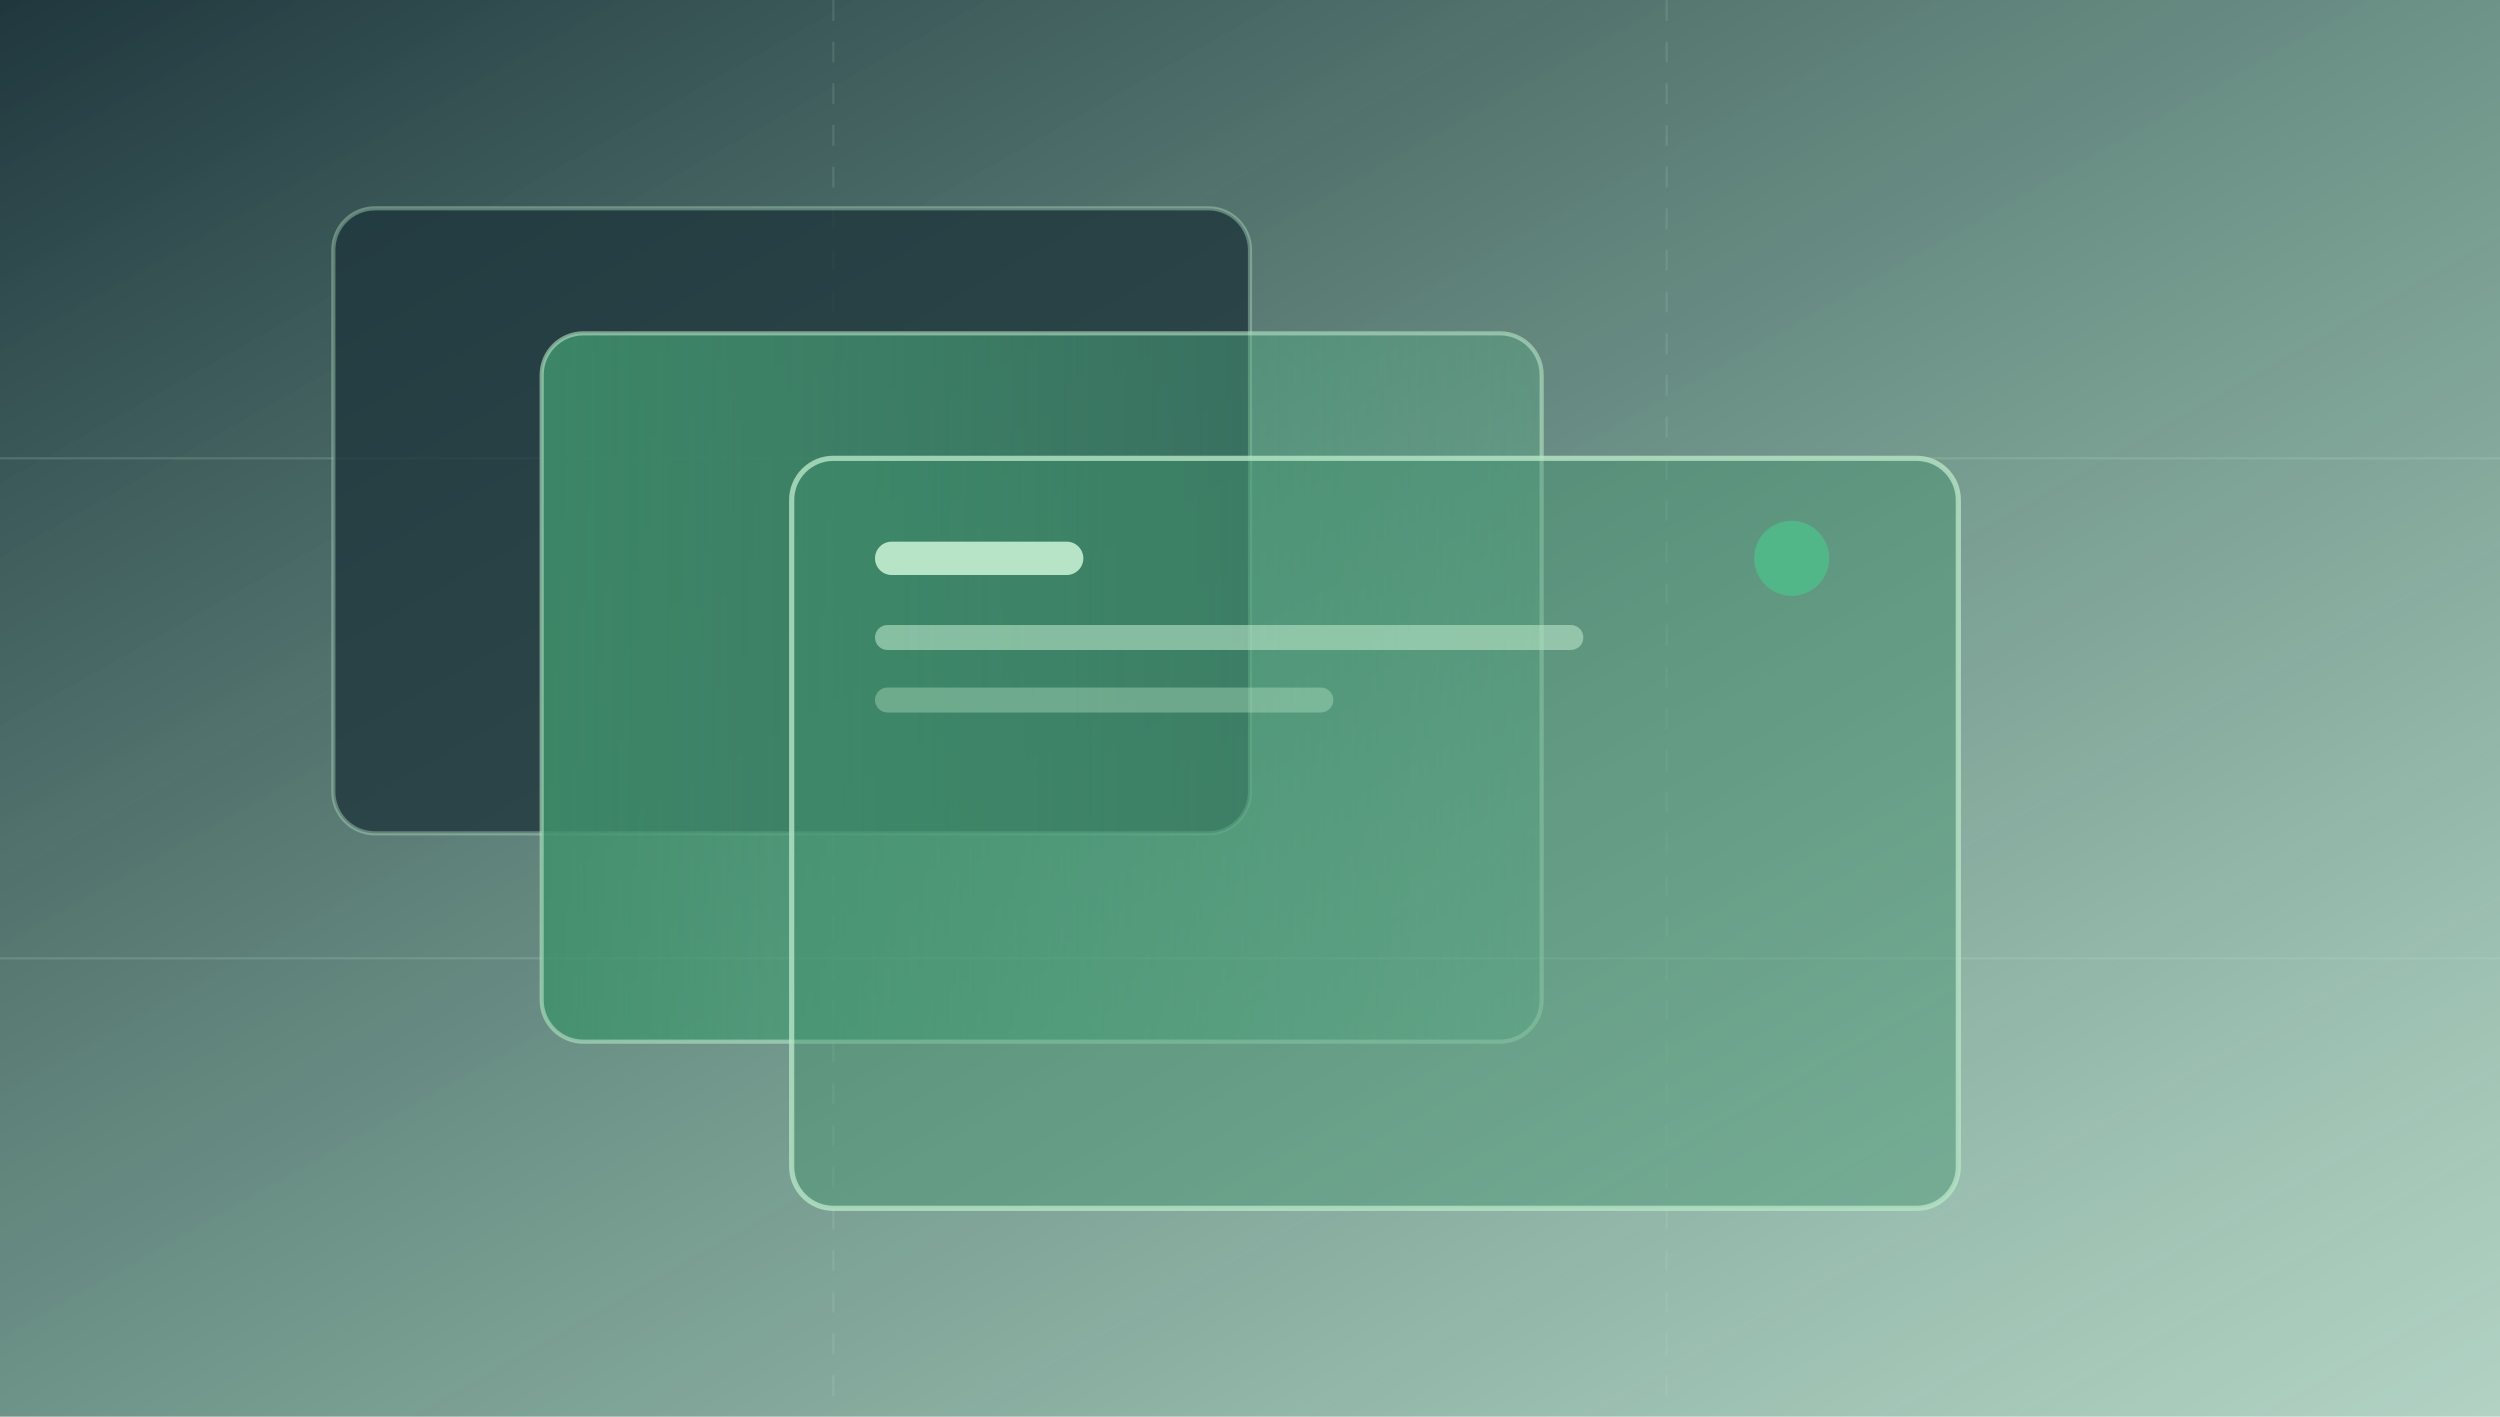
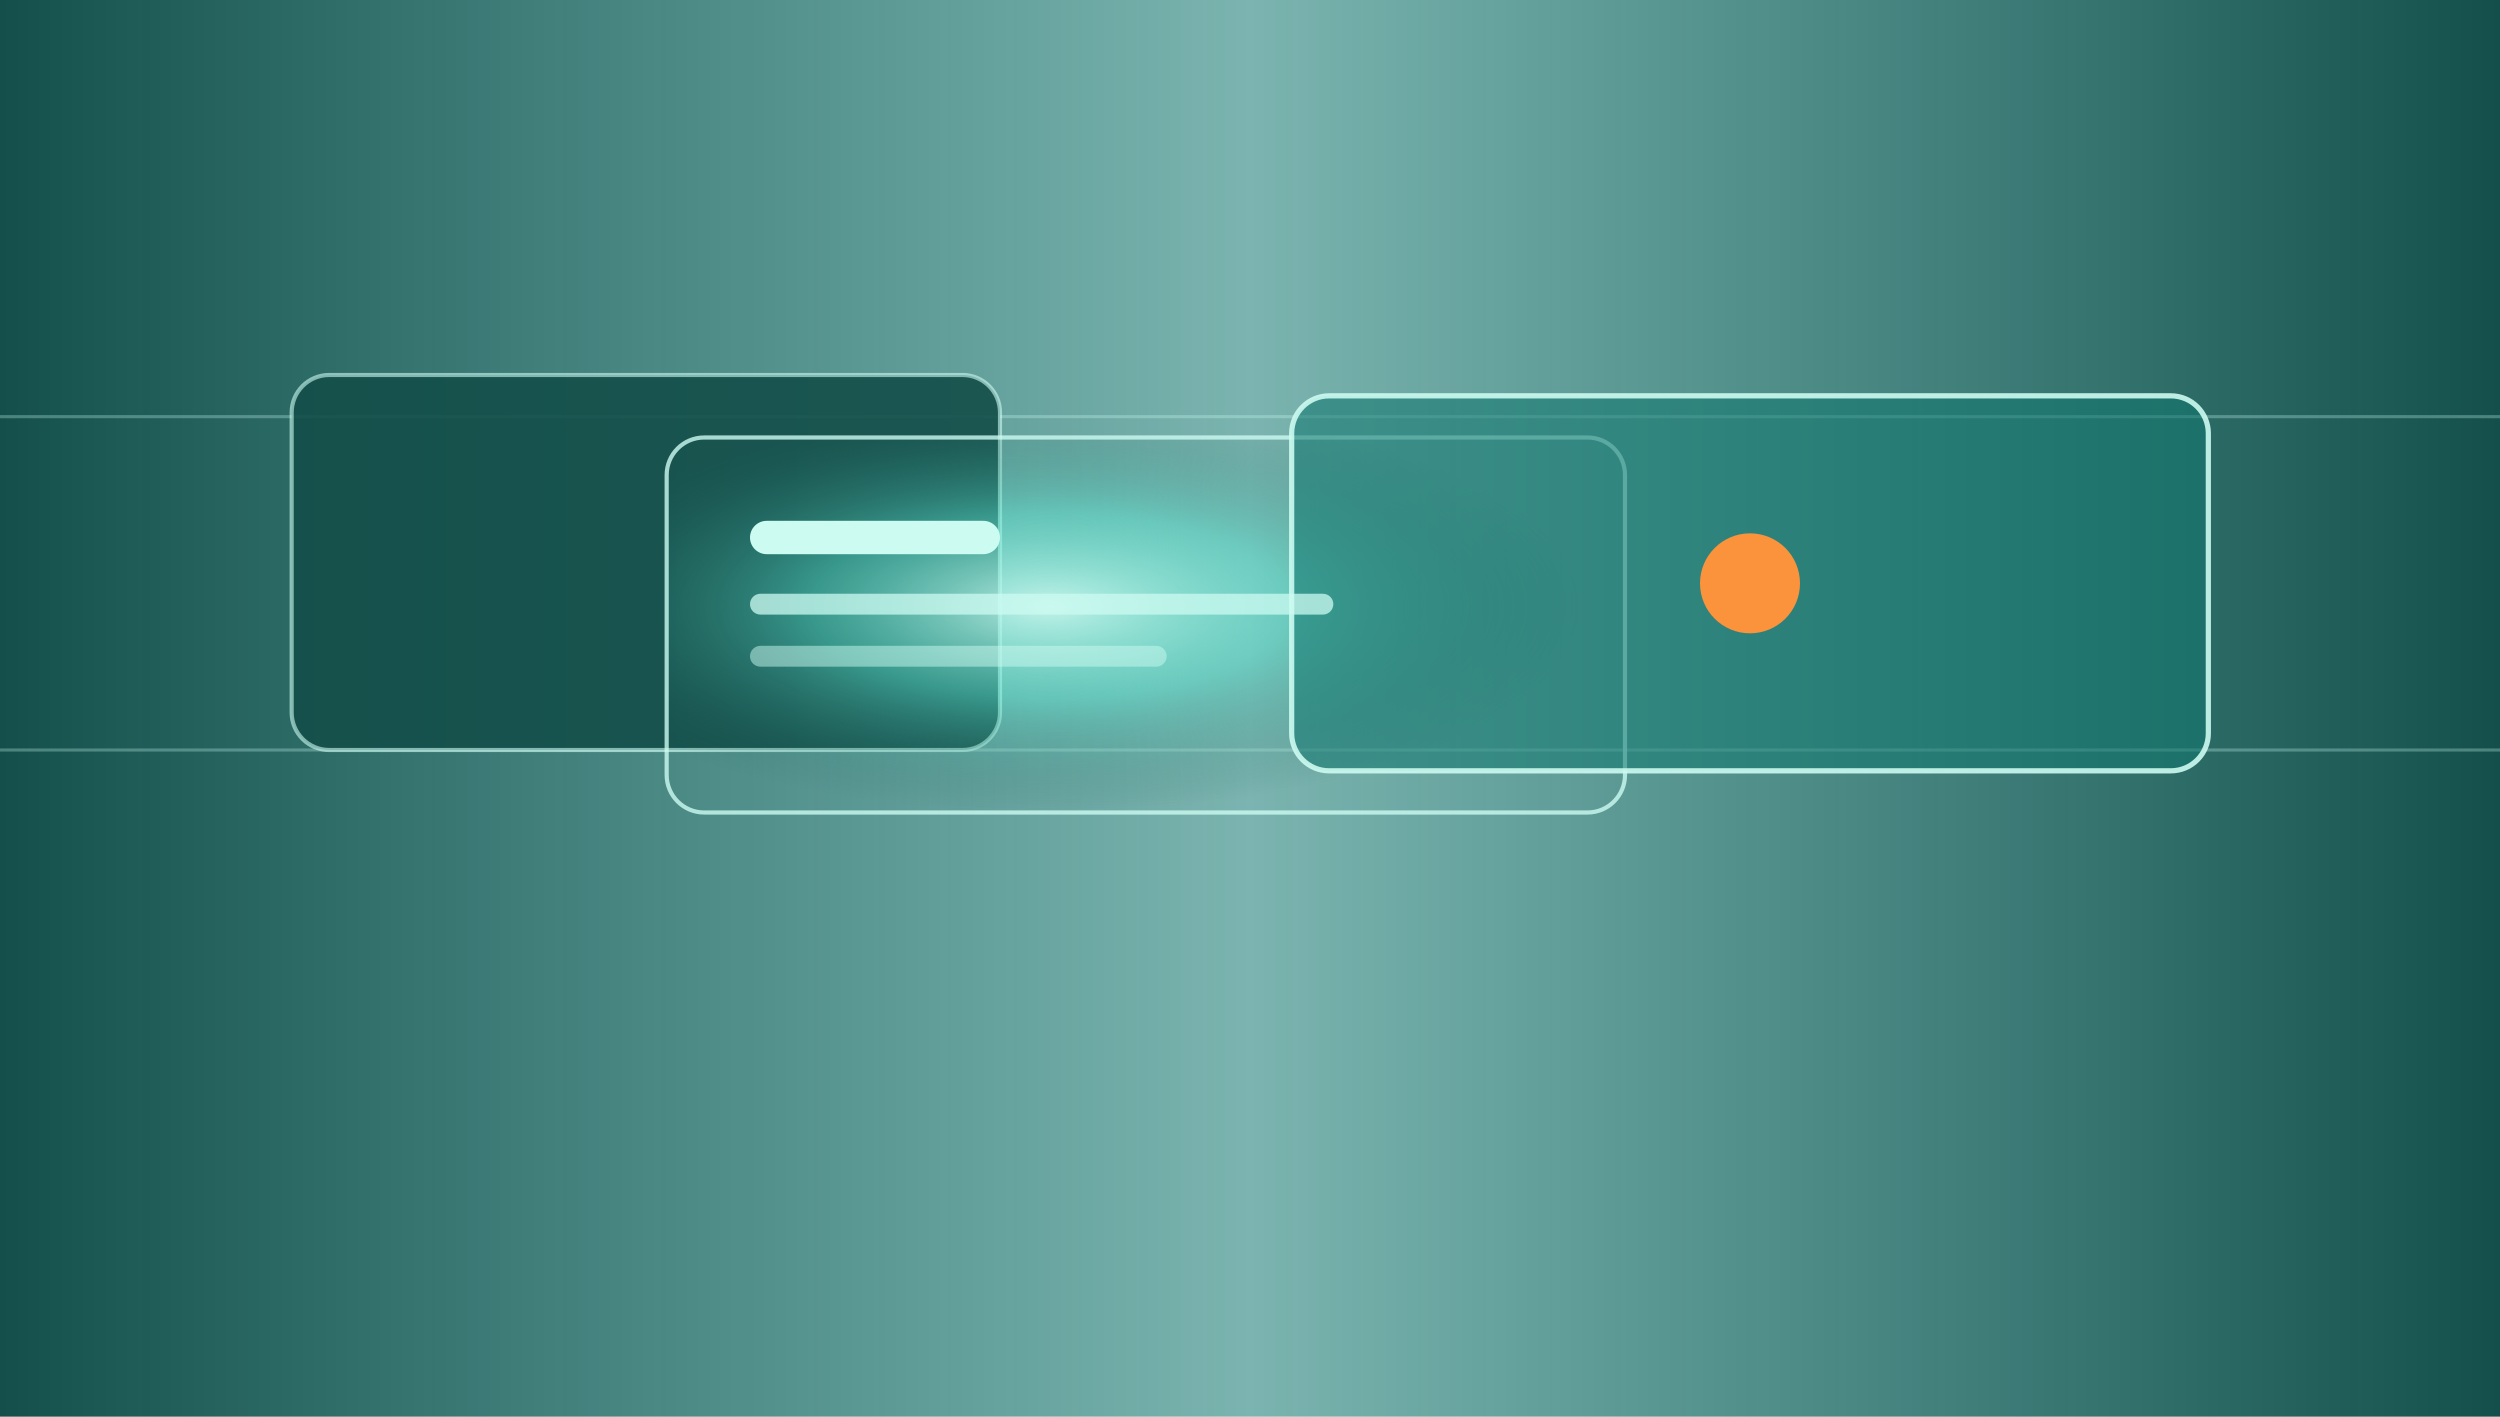
<svg xmlns="http://www.w3.org/2000/svg" viewBox="0 0 1200 680" preserveAspectRatio="xMidYMid slice" width="100%" height="100%">
  <defs>
-     <linearGradient id="g_resource_4" x1="0%" y1="0%" x2="100%" y2="100%">
-       <stop offset="0%" stop-color="#1f363d" />
-       <stop offset="100%" stop-color="#40916c" stop-opacity="0.4" />
+     <linearGradient id="grad_resource_4" x1="0%" y1="0%" x2="100%" y2="0%">
+       <stop offset="0%" stop-color="#134E4A" />
+       <stop offset="50%" stop-color="#0F766E" stop-opacity="0.55" />
+       <stop offset="100%" stop-color="#134E4A" />
    </linearGradient>
-     <linearGradient id="glow_resource_4" x1="0%" y1="0%" x2="100%" y2="0%">
-       <stop offset="0%" stop-color="#40916c" stop-opacity="0.85" />
-       <stop offset="100%" stop-color="#52b788" stop-opacity="0.25" />
-     </linearGradient>
+     <radialGradient id="glow_resource_4" cx="40%" cy="45%" r="55%">
+       <stop offset="0%" stop-color="#CCFBF1" stop-opacity="0.9" />
+       <stop offset="45%" stop-color="#5EEAD4" stop-opacity="0.45" />
+       <stop offset="100%" stop-color="#134E4A" stop-opacity="0" />
+     </radialGradient>
  </defs>
-   <rect width="1200" height="680" fill="url(#g_resource_4)" />
-   <line x1="0" y1="220" x2="1200" y2="220" stroke="#b7e4c7" stroke-width="1" stroke-opacity="0.2" />
-   <line x1="0" y1="460" x2="1200" y2="460" stroke="#b7e4c7" stroke-width="1" stroke-opacity="0.2" />
-   <line x1="400" y1="0" x2="400" y2="680" stroke="#b7e4c7" stroke-width="1" stroke-opacity="0.15" stroke-dasharray="10 10" />
-   <line x1="800" y1="0" x2="800" y2="680" stroke="#b7e4c7" stroke-width="1" stroke-opacity="0.15" stroke-dasharray="10 10" />
-   <rect x="160" y="100" width="440" height="300" rx="20" fill="#1f363d" fill-opacity="0.8" stroke="#b7e4c7" stroke-width="2" stroke-opacity="0.4" />
-   <rect x="260" y="160" width="480" height="340" rx="20" fill="url(#glow_resource_4)" stroke="#b7e4c7" stroke-width="2" stroke-opacity="0.6" />
-   <rect x="380" y="220" width="560" height="360" rx="20" fill="#40916c" fill-opacity="0.4" stroke="#b7e4c7" stroke-width="2.5" stroke-opacity="0.8" />
-   <rect x="420" y="260" width="100" height="16" rx="8" fill="#b7e4c7" />
-   <rect x="420" y="300" width="340" height="12" rx="6" fill="#b7e4c7" fill-opacity="0.6" />
-   <rect x="420" y="330" width="220" height="12" rx="6" fill="#b7e4c7" fill-opacity="0.4" />
-   <circle cx="860" cy="268" r="18" fill="#52b788" />
+   <rect width="1200" height="680" fill="url(#grad_resource_4)" />
+   <line x1="0" y1="200" x2="1200" y2="200" stroke="#CCFBF1" stroke-width="1.5" stroke-opacity="0.3" />
+   <line x1="0" y1="360" x2="1200" y2="360" stroke="#CCFBF1" stroke-width="1.5" stroke-opacity="0.3" />
+   <rect x="140" y="180" width="340" height="180" rx="18" fill="#134E4A" fill-opacity="0.9" stroke="#CCFBF1" stroke-width="2" stroke-opacity="0.6" />
+   <rect x="320" y="210" width="460" height="180" rx="18" fill="url(#glow_resource_4)" stroke="#CCFBF1" stroke-width="2" stroke-opacity="0.8" />
+   <rect x="620" y="190" width="440" height="180" rx="18" fill="#0F766E" fill-opacity="0.55" stroke="#CCFBF1" stroke-width="2.5" stroke-opacity="0.9" />
+   <rect x="360" y="250" width="120" height="16" rx="8" fill="#CCFBF1" />
+   <rect x="360" y="285" width="280" height="10" rx="5" fill="#CCFBF1" fill-opacity="0.75" />
+   <rect x="360" y="310" width="200" height="10" rx="5" fill="#CCFBF1" fill-opacity="0.5" />
+   <circle cx="840" cy="280" r="24" fill="#FB923C" />
</svg>
